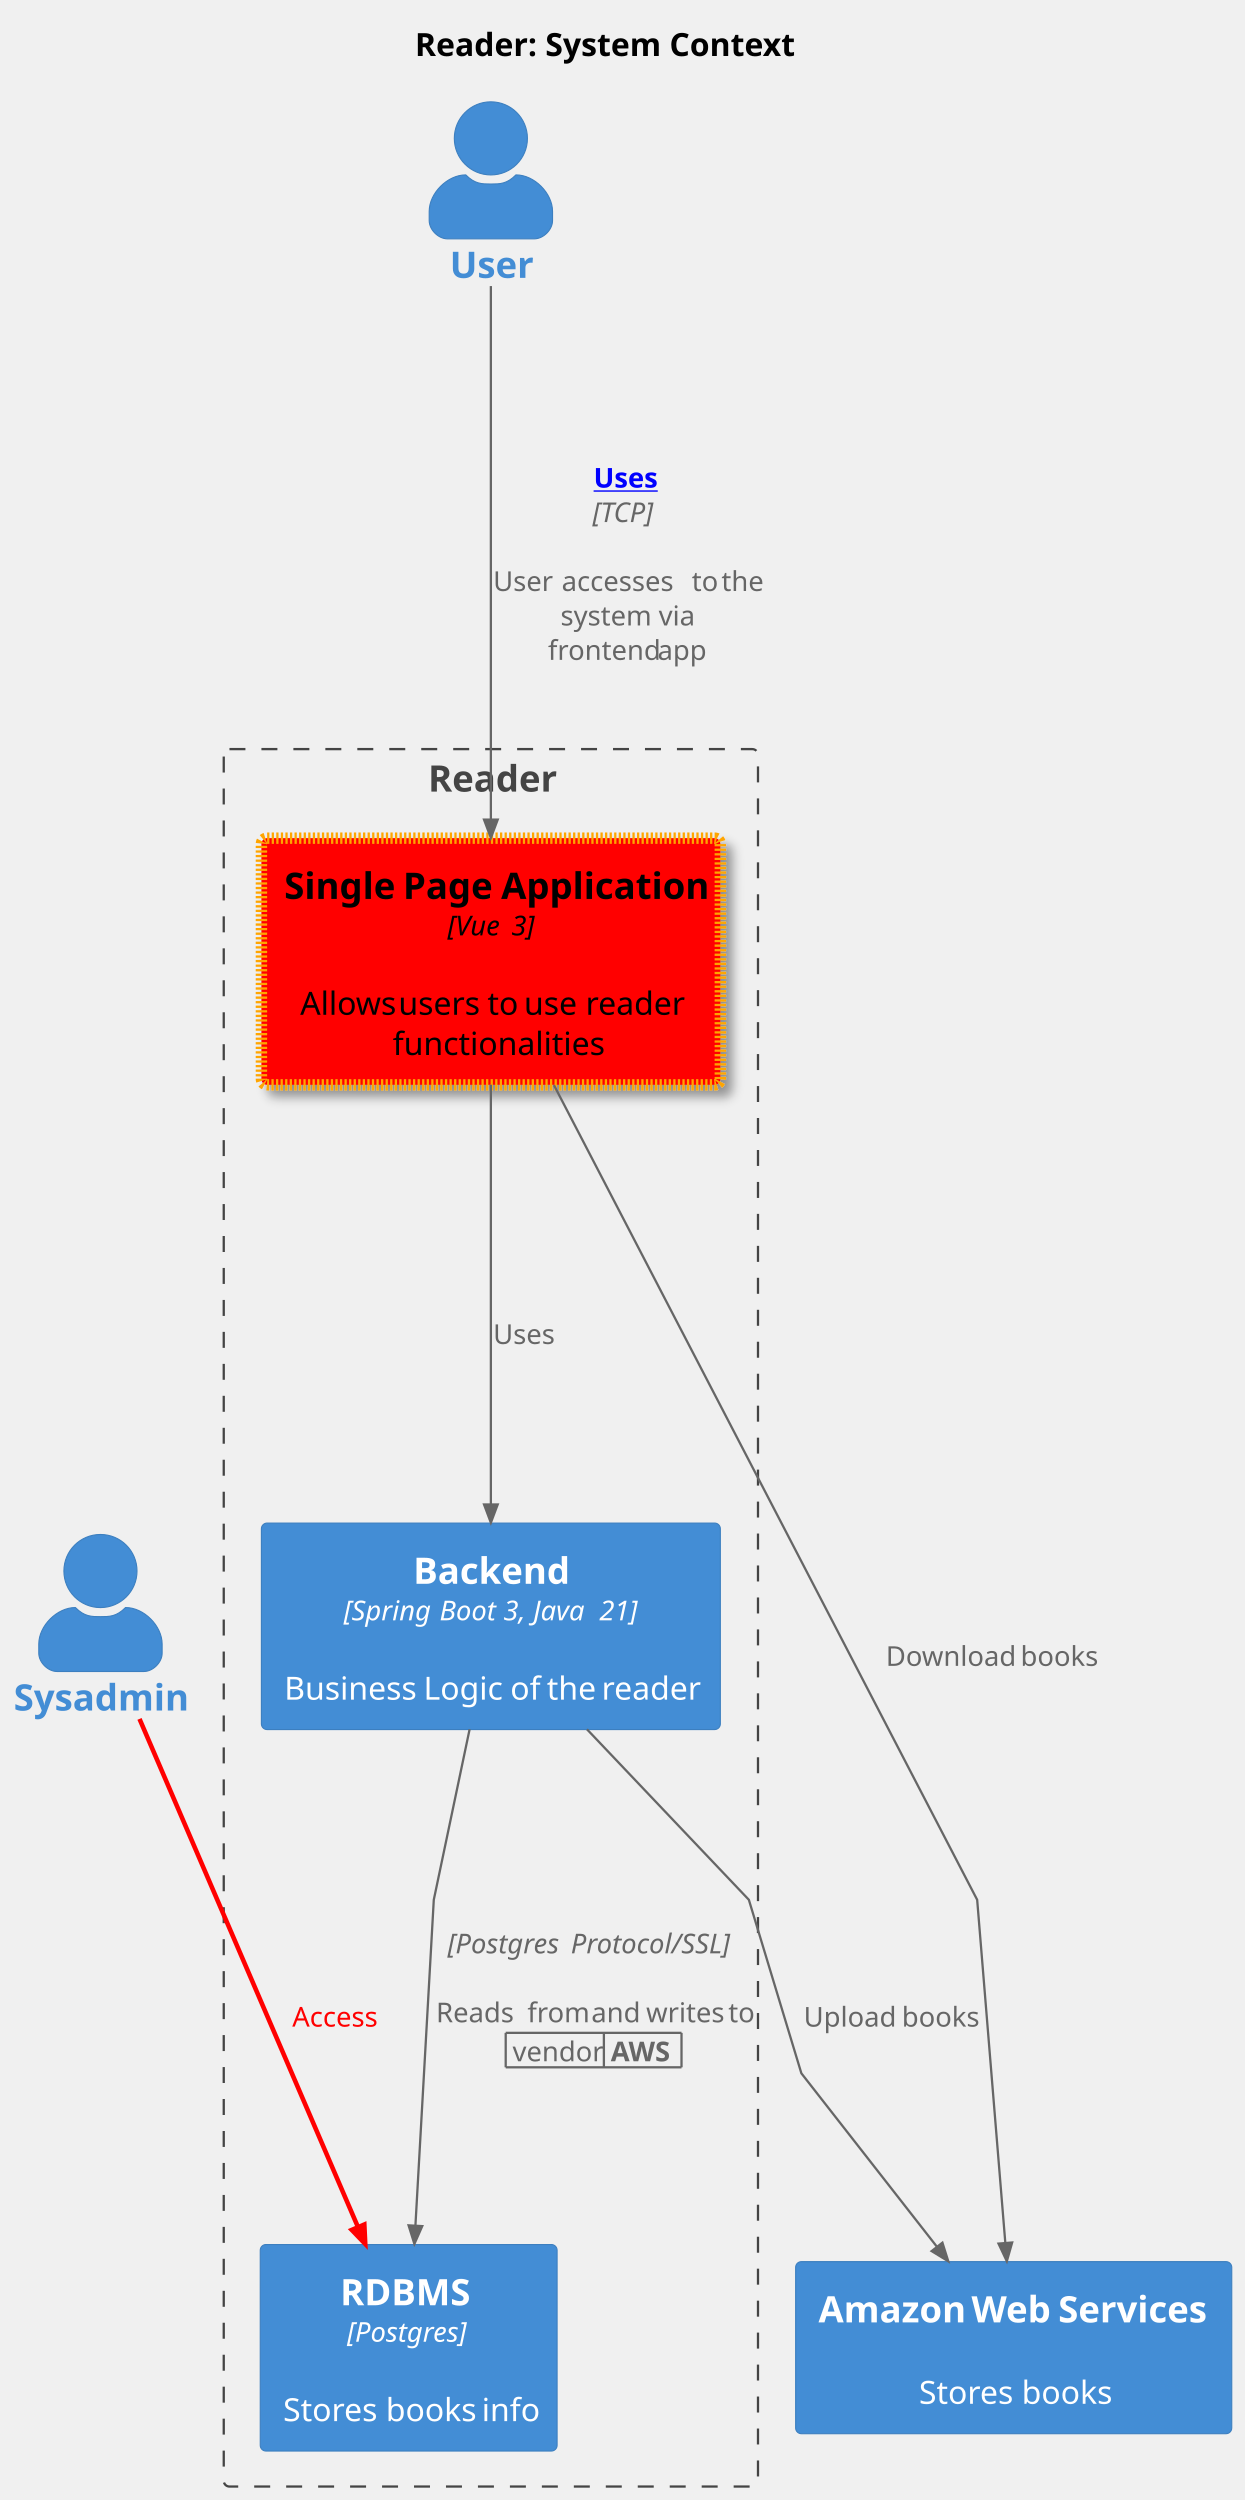
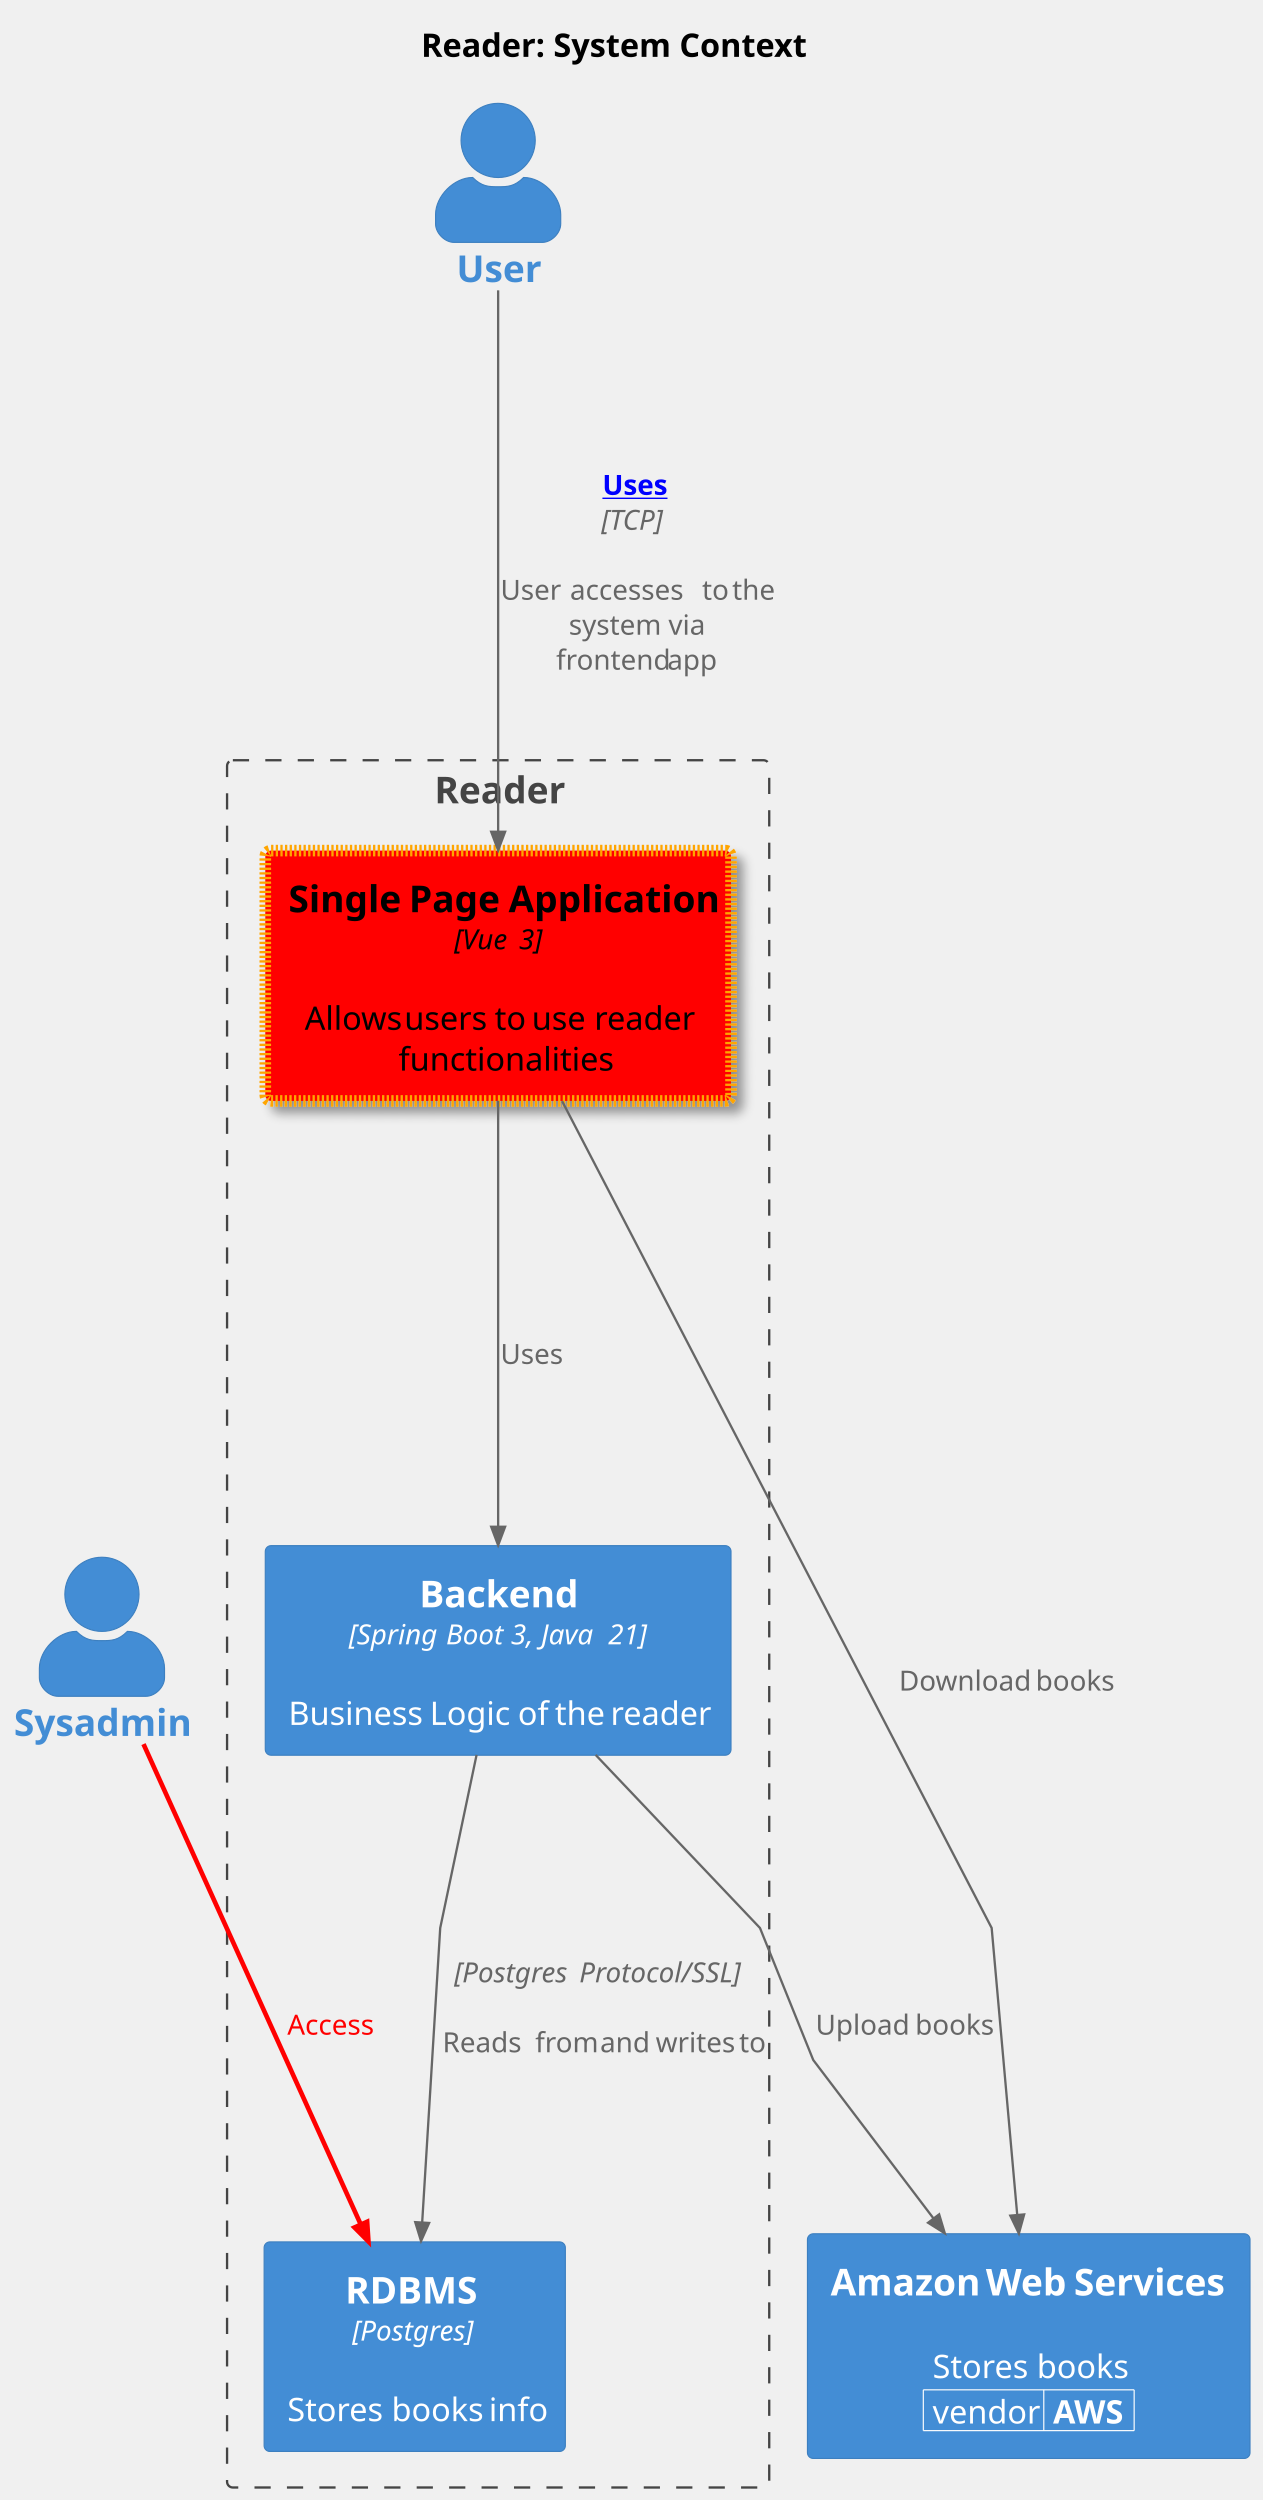
- <svg xmlns="http://www.w3.org/2000/svg" xmlns:xlink="http://www.w3.org/1999/xlink" contentStyleType="text/css" height="1095px" preserveAspectRatio="none" style="width:545px;height:1095px;background:#FFFFFF;" version="1.1" viewBox="0 0 545 1095" width="545px" zoomAndPan="magnify">
+ <svg xmlns="http://www.w3.org/2000/svg" xmlns:xlink="http://www.w3.org/1999/xlink" contentStyleType="text/css" height="1079px" preserveAspectRatio="none" style="width:545px;height:1079px;background:#FFFFFF;" version="1.1" viewBox="0 0 545 1079" width="545px" zoomAndPan="magnify">
  <defs>
-     <filter height="300%" id="fhn68lrrco4g0" width="300%" x="-1" y="-1">
+     <filter height="300%" id="f1g0pt75deqss0" width="300%" x="-1" y="-1">
      <feGaussianBlur result="blurOut" stdDeviation="2.0" />
      <feColorMatrix in="blurOut" result="blurOut2" type="matrix" values="0 0 0 0 0 0 0 0 0 0 0 0 0 0 0 0 0 0 .4 0" />
      <feOffset dx="4.0" dy="4.0" in="blurOut2" result="blurOut3" />
      <feBlend in="SourceGraphic" in2="blurOut3" mode="normal" />
    </filter>
  </defs>
  <g>
    <text fill="#000000" font-family="sans-serif" font-size="14" font-weight="bold" lengthAdjust="spacing" textLength="168" x="181.75" y="24.533">Reader: System Context</text>
    <g id="cluster_SoftwareSystem_reader_ss">
-       <rect fill="none" height="761" rx="2.5" ry="2.5" style="stroke:#444444;stroke-width:1.0;stroke-dasharray:7.0,7.0;" width="234" x="98" y="328.109" />
+       <rect fill="none" height="745.5" rx="2.5" ry="2.5" style="stroke:#444444;stroke-width:1.0;stroke-dasharray:7.0,7.0;" width="234" x="98" y="328.109" />
      <text fill="#444444" font-family="sans-serif" font-size="16" font-weight="bold" lengthAdjust="spacing" textLength="55" x="187.5" y="346.719">Reader</text>
    </g>
    <g id="elem_Container_reader_frontend">
-       <rect fill="#FF0000" filter="url(#fhn68lrrco4g0)" height="108.047" rx="2.5" ry="2.5" style="stroke:#FFA500;stroke-width:5.0;stroke-dasharray:1.0,1.0;" width="201" x="114.5" y="367.109" />
+       <rect fill="#FF0000" filter="url(#f1g0pt75deqss0)" height="108.047" rx="2.5" ry="2.5" style="stroke:#FFA500;stroke-width:5.0;stroke-dasharray:1.0,1.0;" width="201" x="114.5" y="367.109" />
      <text fill="#000000" font-family="sans-serif" font-size="16" font-weight="bold" lengthAdjust="spacing" textLength="48" x="124.5" y="393.719">Single</text>
      <text fill="#000000" font-family="sans-serif" font-size="16" font-weight="bold" lengthAdjust="spacing" textLength="4" x="172.5" y="393.719"> </text>
      <text fill="#000000" font-family="sans-serif" font-size="16" font-weight="bold" lengthAdjust="spacing" textLength="39" x="176.5" y="393.719">Page</text>
      <text fill="#000000" font-family="sans-serif" font-size="16" font-weight="bold" lengthAdjust="spacing" textLength="4" x="215.5" y="393.719"> </text>
      <text fill="#000000" font-family="sans-serif" font-size="16" font-weight="bold" lengthAdjust="spacing" textLength="86" x="219.5" y="393.719">Application</text>
      <text fill="#000000" font-family="sans-serif" font-size="12" font-style="italic" lengthAdjust="spacing" textLength="25" x="196" y="409.691">[Vue</text>
      <text fill="#000000" font-family="sans-serif" font-size="12" font-style="italic" lengthAdjust="spacing" textLength="3" x="221" y="409.691"> </text>
      <text fill="#000000" font-family="sans-serif" font-size="12" font-style="italic" lengthAdjust="spacing" textLength="10" x="224" y="409.691">3]</text>
      <text fill="#000000" font-family="sans-serif" font-size="14" lengthAdjust="spacing" textLength="4" x="213" y="426.861"> </text>
      <text fill="#000000" font-family="sans-serif" font-size="14" lengthAdjust="spacing" textLength="39" x="131.5" y="444.471">Allows</text>
      <text fill="#000000" font-family="sans-serif" font-size="14" lengthAdjust="spacing" textLength="4" x="170.5" y="444.471"> </text>
      <text fill="#000000" font-family="sans-serif" font-size="14" lengthAdjust="spacing" textLength="35" x="174.5" y="444.471">users</text>
      <text fill="#000000" font-family="sans-serif" font-size="14" lengthAdjust="spacing" textLength="4" x="209.5" y="444.471"> </text>
      <text fill="#000000" font-family="sans-serif" font-size="14" lengthAdjust="spacing" textLength="12" x="213.5" y="444.471">to</text>
      <text fill="#000000" font-family="sans-serif" font-size="14" lengthAdjust="spacing" textLength="4" x="225.5" y="444.471"> </text>
      <text fill="#000000" font-family="sans-serif" font-size="14" lengthAdjust="spacing" textLength="23" x="229.5" y="444.471">use</text>
      <text fill="#000000" font-family="sans-serif" font-size="14" lengthAdjust="spacing" textLength="4" x="252.5" y="444.471"> </text>
      <text fill="#000000" font-family="sans-serif" font-size="14" lengthAdjust="spacing" textLength="42" x="256.5" y="444.471">reader</text>
      <text fill="#000000" font-family="sans-serif" font-size="14" lengthAdjust="spacing" textLength="86" x="172" y="462.08">functionalities</text>
    </g>
    <g id="elem_Container_reader_backend">
      <rect fill="#438DD5" height="90.438" rx="2.5" ry="2.5" style="stroke:#3C7FC0;stroke-width:0.5;" width="201" x="114.5" y="667.109" />
      <text fill="#FFFFFF" font-family="sans-serif" font-size="16" font-weight="bold" lengthAdjust="spacing" textLength="68" x="181" y="693.719">Backend</text>
      <text fill="#FFFFFF" font-family="sans-serif" font-size="12" font-style="italic" lengthAdjust="spacing" textLength="39" x="150.5" y="709.691">[Spring</text>
      <text fill="#FFFFFF" font-family="sans-serif" font-size="12" font-style="italic" lengthAdjust="spacing" textLength="3" x="189.5" y="709.691"> </text>
      <text fill="#FFFFFF" font-family="sans-serif" font-size="12" font-style="italic" lengthAdjust="spacing" textLength="25" x="192.5" y="709.691">Boot</text>
      <text fill="#FFFFFF" font-family="sans-serif" font-size="12" font-style="italic" lengthAdjust="spacing" textLength="3" x="217.5" y="709.691"> </text>
      <text fill="#FFFFFF" font-family="sans-serif" font-size="12" font-style="italic" lengthAdjust="spacing" textLength="10" x="220.5" y="709.691">3,</text>
      <text fill="#FFFFFF" font-family="sans-serif" font-size="12" font-style="italic" lengthAdjust="spacing" textLength="3" x="230.5" y="709.691"> </text>
      <text fill="#FFFFFF" font-family="sans-serif" font-size="12" font-style="italic" lengthAdjust="spacing" textLength="26" x="233.5" y="709.691">Java</text>
      <text fill="#FFFFFF" font-family="sans-serif" font-size="12" font-style="italic" lengthAdjust="spacing" textLength="3" x="259.5" y="709.691"> </text>
      <text fill="#FFFFFF" font-family="sans-serif" font-size="12" font-style="italic" lengthAdjust="spacing" textLength="17" x="262.5" y="709.691">21]</text>
      <text fill="#FFFFFF" font-family="sans-serif" font-size="14" lengthAdjust="spacing" textLength="4" x="213" y="726.861"> </text>
      <text fill="#FFFFFF" font-family="sans-serif" font-size="14" lengthAdjust="spacing" textLength="57" x="124.5" y="744.471">Business</text>
      <text fill="#FFFFFF" font-family="sans-serif" font-size="14" lengthAdjust="spacing" textLength="4" x="181.5" y="744.471"> </text>
      <text fill="#FFFFFF" font-family="sans-serif" font-size="14" lengthAdjust="spacing" textLength="34" x="185.5" y="744.471">Logic</text>
      <text fill="#FFFFFF" font-family="sans-serif" font-size="14" lengthAdjust="spacing" textLength="4" x="219.5" y="744.471"> </text>
      <text fill="#FFFFFF" font-family="sans-serif" font-size="14" lengthAdjust="spacing" textLength="12" x="223.5" y="744.471">of</text>
      <text fill="#FFFFFF" font-family="sans-serif" font-size="14" lengthAdjust="spacing" textLength="4" x="235.5" y="744.471"> </text>
      <text fill="#FFFFFF" font-family="sans-serif" font-size="14" lengthAdjust="spacing" textLength="20" x="239.5" y="744.471">the</text>
      <text fill="#FFFFFF" font-family="sans-serif" font-size="14" lengthAdjust="spacing" textLength="4" x="259.5" y="744.471"> </text>
      <text fill="#FFFFFF" font-family="sans-serif" font-size="14" lengthAdjust="spacing" textLength="42" x="263.5" y="744.471">reader</text>
    </g>
    <g id="elem_Container_reader_database">
-       <rect fill="#438DD5" height="90.438" rx="2.5" ry="2.5" style="stroke:#3C7FC0;stroke-width:0.5;" width="130" x="114" y="983.109" />
-       <text fill="#FFFFFF" font-family="sans-serif" font-size="16" font-weight="bold" lengthAdjust="spacing" textLength="60" x="149" y="1009.719">RDBMS</text>
-       <text fill="#FFFFFF" font-family="sans-serif" font-size="12" font-style="italic" lengthAdjust="spacing" textLength="54" x="152" y="1025.691">[Postgres]</text>
-       <text fill="#FFFFFF" font-family="sans-serif" font-size="14" lengthAdjust="spacing" textLength="4" x="177" y="1042.861"> </text>
-       <text fill="#FFFFFF" font-family="sans-serif" font-size="14" lengthAdjust="spacing" textLength="41" x="124" y="1060.471">Stores</text>
-       <text fill="#FFFFFF" font-family="sans-serif" font-size="14" lengthAdjust="spacing" textLength="4" x="165" y="1060.471"> </text>
-       <text fill="#FFFFFF" font-family="sans-serif" font-size="14" lengthAdjust="spacing" textLength="38" x="169" y="1060.471">books</text>
-       <text fill="#FFFFFF" font-family="sans-serif" font-size="14" lengthAdjust="spacing" textLength="4" x="207" y="1060.471"> </text>
-       <text fill="#FFFFFF" font-family="sans-serif" font-size="14" lengthAdjust="spacing" textLength="23" x="211" y="1060.471">info</text>
-     </g>
-     <g id="elem_SoftwareSystem_aws_ss">
-       <rect fill="#438DD5" height="75.344" rx="2.5" ry="2.5" style="stroke:#3C7FC0;stroke-width:0.5;" width="191" x="348.5" y="990.609" />
-       <text fill="#FFFFFF" font-family="sans-serif" font-size="16" font-weight="bold" lengthAdjust="spacing" textLength="63" x="358.5" y="1017.219">Amazon</text>
-       <text fill="#FFFFFF" font-family="sans-serif" font-size="16" font-weight="bold" lengthAdjust="spacing" textLength="4" x="421.5" y="1017.219"> </text>
-       <text fill="#FFFFFF" font-family="sans-serif" font-size="16" font-weight="bold" lengthAdjust="spacing" textLength="34" x="425.5" y="1017.219">Web</text>
-       <text fill="#FFFFFF" font-family="sans-serif" font-size="16" font-weight="bold" lengthAdjust="spacing" textLength="4" x="459.5" y="1017.219"> </text>
-       <text fill="#FFFFFF" font-family="sans-serif" font-size="16" font-weight="bold" lengthAdjust="spacing" textLength="66" x="463.5" y="1017.219">Services</text>
-       <text fill="#FFFFFF" font-family="sans-serif" font-size="14" lengthAdjust="spacing" textLength="4" x="442" y="1035.268"> </text>
-       <text fill="#FFFFFF" font-family="sans-serif" font-size="14" lengthAdjust="spacing" textLength="41" x="402.5" y="1052.877">Stores</text>
-       <text fill="#FFFFFF" font-family="sans-serif" font-size="14" lengthAdjust="spacing" textLength="4" x="443.5" y="1052.877"> </text>
-       <text fill="#FFFFFF" font-family="sans-serif" font-size="14" lengthAdjust="spacing" textLength="38" x="447.5" y="1052.877">books</text>
+       <rect fill="#438DD5" height="90.438" rx="2.5" ry="2.5" style="stroke:#3C7FC0;stroke-width:0.5;" width="130" x="114" y="967.609" />
+       <text fill="#FFFFFF" font-family="sans-serif" font-size="16" font-weight="bold" lengthAdjust="spacing" textLength="60" x="149" y="994.219">RDBMS</text>
+       <text fill="#FFFFFF" font-family="sans-serif" font-size="12" font-style="italic" lengthAdjust="spacing" textLength="54" x="152" y="1010.191">[Postgres]</text>
+       <text fill="#FFFFFF" font-family="sans-serif" font-size="14" lengthAdjust="spacing" textLength="4" x="177" y="1027.361"> </text>
+       <text fill="#FFFFFF" font-family="sans-serif" font-size="14" lengthAdjust="spacing" textLength="41" x="124" y="1044.971">Stores</text>
+       <text fill="#FFFFFF" font-family="sans-serif" font-size="14" lengthAdjust="spacing" textLength="4" x="165" y="1044.971"> </text>
+       <text fill="#FFFFFF" font-family="sans-serif" font-size="14" lengthAdjust="spacing" textLength="38" x="169" y="1044.971">books</text>
+       <text fill="#FFFFFF" font-family="sans-serif" font-size="14" lengthAdjust="spacing" textLength="4" x="207" y="1044.971"> </text>
+       <text fill="#FFFFFF" font-family="sans-serif" font-size="14" lengthAdjust="spacing" textLength="23" x="211" y="1044.971">info</text>
    </g>
    <g id="elem_Person_user">
      <ellipse cx="215" cy="60.609" fill="#438DD5" rx="16" ry="16" style="stroke:#3C7FC0;stroke-width:0.5;" />
      <path d="M215,80.609 C219,80.609 222,80.609 226,76.609 C234,76.609 242,84.609 242,92.609 L242,96.609 C242,100.609 238,104.609 234,104.609 L196,104.609 C192,104.609 188,100.609 188,96.609 L188,92.609 C188,84.609 196,76.609 204,76.609 C208,80.609 211,80.609 215,80.609 " fill="#438DD5" style="stroke:#3C7FC0;stroke-width:0.5;" />
      <text fill="#438DD5" font-family="sans-serif" font-size="16" font-weight="bold" lengthAdjust="spacing" textLength="36" x="197" y="121.719">User</text>
    </g>
    <g id="elem_Person_sysadmin">
      <ellipse cx="44" cy="688.109" fill="#438DD5" rx="16" ry="16" style="stroke:#3C7FC0;stroke-width:0.5;" />
      <path d="M44,708.109 C48,708.109 51,708.109 55,704.109 C63,704.109 71,712.109 71,720.109 L71,724.109 C71,728.109 67,732.109 63,732.109 L25,732.109 C21,732.109 17,728.109 17,724.109 L17,720.109 C17,712.109 25,704.109 33,704.109 C37,708.109 40,708.109 44,708.109 " fill="#438DD5" style="stroke:#3C7FC0;stroke-width:0.5;" />
      <text fill="#438DD5" font-family="sans-serif" font-size="16" font-weight="bold" lengthAdjust="spacing" textLength="76" x="6" y="749.219">Sysadmin</text>
    </g>
+     <g id="elem_SoftwareSystem_aws_ss">
+       <rect fill="#438DD5" height="96.953" rx="2.5" ry="2.5" style="stroke:#3C7FC0;stroke-width:0.5;" width="191" x="348.5" y="964.109" />
+       <text fill="#FFFFFF" font-family="sans-serif" font-size="16" font-weight="bold" lengthAdjust="spacing" textLength="63" x="358.5" y="990.719">Amazon</text>
+       <text fill="#FFFFFF" font-family="sans-serif" font-size="16" font-weight="bold" lengthAdjust="spacing" textLength="4" x="421.5" y="990.719"> </text>
+       <text fill="#FFFFFF" font-family="sans-serif" font-size="16" font-weight="bold" lengthAdjust="spacing" textLength="34" x="425.5" y="990.719">Web</text>
+       <text fill="#FFFFFF" font-family="sans-serif" font-size="16" font-weight="bold" lengthAdjust="spacing" textLength="4" x="459.5" y="990.719"> </text>
+       <text fill="#FFFFFF" font-family="sans-serif" font-size="16" font-weight="bold" lengthAdjust="spacing" textLength="66" x="463.5" y="990.719">Services</text>
+       <text fill="#FFFFFF" font-family="sans-serif" font-size="14" lengthAdjust="spacing" textLength="4" x="442" y="1008.768"> </text>
+       <text fill="#FFFFFF" font-family="sans-serif" font-size="14" lengthAdjust="spacing" textLength="41" x="402.5" y="1026.377">Stores</text>
+       <text fill="#FFFFFF" font-family="sans-serif" font-size="14" lengthAdjust="spacing" textLength="4" x="443.5" y="1026.377"> </text>
+       <text fill="#FFFFFF" font-family="sans-serif" font-size="14" lengthAdjust="spacing" textLength="38" x="447.5" y="1026.377">books</text>
+       <text fill="#FFFFFF" font-family="sans-serif" font-size="14" lengthAdjust="spacing" textLength="44" x="402.5" y="1045.986">vendor</text>
+       <text fill="#FFFFFF" font-family="sans-serif" font-size="14" font-weight="bold" lengthAdjust="spacing" textLength="31" x="454.5" y="1045.986">AWS</text>
+       <line style="stroke:#FFFFFF;stroke-width:0.5;" x1="398.5" x2="489.5" y1="1031.453" y2="1031.453" />
+       <line style="stroke:#FFFFFF;stroke-width:0.5;" x1="398.5" x2="489.5" y1="1049.062" y2="1049.062" />
+       <line style="stroke:#FFFFFF;stroke-width:0.5;" x1="398.5" x2="398.5" y1="1031.453" y2="1049.062" />
+       <line style="stroke:#FFFFFF;stroke-width:0.5;" x1="450.5" x2="450.5" y1="1031.453" y2="1049.062" />
+       <line style="stroke:#FFFFFF;stroke-width:0.5;" x1="489.5" x2="489.5" y1="1031.453" y2="1049.062" />
+     </g>
    <g id="link_Container_reader_backend_Container_reader_database">
-       <path d="M205.69,757.419 C198.58,791.249 190,832.109 190,832.109 C190,832.109 185.19,917.342 181.95,974.872 " fill="none" id="Container_reader_backend-to-Container_reader_database" style="stroke:#666666;stroke-width:1.0;" />
-       <polygon fill="#666666" points="181.5,982.859,184.945,975.041,178.955,974.703,181.5,982.859" style="stroke:#666666;stroke-width:1.0;" />
+       <path d="M205.69,757.419 C198.58,791.249 190,832.109 190,832.109 C190,832.109 185.47,906.094 182.21,959.254 " fill="none" id="Container_reader_backend-to-Container_reader_database" style="stroke:#666666;stroke-width:1.0;" />
+       <polygon fill="#666666" points="181.72,967.239,185.204,959.438,179.215,959.071,181.72,967.239" style="stroke:#666666;stroke-width:1.0;" />
      <text fill="#666666" font-family="sans-serif" font-size="0" lengthAdjust="spacing" textLength="0" x="260" y="833.109">.</text>
      <text fill="#666666" font-family="sans-serif" font-size="12" font-style="italic" lengthAdjust="spacing" textLength="51" x="196" y="855.566">[Postgres</text>
      <text fill="#666666" font-family="sans-serif" font-size="12" font-style="italic" lengthAdjust="spacing" textLength="3" x="247" y="855.566"> </text>
      <text fill="#666666" font-family="sans-serif" font-size="12" font-style="italic" lengthAdjust="spacing" textLength="74" x="250" y="855.566">Protocol/SSL]</text>
      <text fill="#666666" font-family="sans-serif" font-size="12" lengthAdjust="spacing" textLength="3" x="258.5" y="870.66"> </text>
      <text fill="#666666" font-family="sans-serif" font-size="12" lengthAdjust="spacing" textLength="37" x="191" y="885.754">Reads</text>
      <text fill="#666666" font-family="sans-serif" font-size="12" lengthAdjust="spacing" textLength="3" x="228" y="885.754"> </text>
      <text fill="#666666" font-family="sans-serif" font-size="12" lengthAdjust="spacing" textLength="25" x="231" y="885.754">from</text>
      <text fill="#666666" font-family="sans-serif" font-size="12" lengthAdjust="spacing" textLength="3" x="256" y="885.754"> </text>
      <text fill="#666666" font-family="sans-serif" font-size="12" lengthAdjust="spacing" textLength="21" x="259" y="885.754">and</text>
      <text fill="#666666" font-family="sans-serif" font-size="12" lengthAdjust="spacing" textLength="3" x="280" y="885.754"> </text>
      <text fill="#666666" font-family="sans-serif" font-size="12" lengthAdjust="spacing" textLength="33" x="283" y="885.754">writes</text>
      <text fill="#666666" font-family="sans-serif" font-size="12" lengthAdjust="spacing" textLength="3" x="316" y="885.754"> </text>
      <text fill="#666666" font-family="sans-serif" font-size="12" lengthAdjust="spacing" textLength="10" x="319" y="885.754">to</text>
-       <text fill="#666666" font-family="sans-serif" font-size="12" lengthAdjust="spacing" textLength="37" x="224.5" y="902.848">vendor</text>
-       <text fill="#666666" font-family="sans-serif" font-size="12" font-weight="bold" lengthAdjust="spacing" textLength="28" x="267.5" y="902.848">AWS</text>
-       <line style="stroke:#666666;stroke-width:1.0;" x1="221.5" x2="298.5" y1="890.391" y2="890.391" />
-       <line style="stroke:#666666;stroke-width:1.0;" x1="221.5" x2="298.5" y1="905.484" y2="905.484" />
-       <line style="stroke:#666666;stroke-width:1.0;" x1="221.5" x2="221.5" y1="890.391" y2="905.484" />
-       <line style="stroke:#666666;stroke-width:1.0;" x1="264.5" x2="264.5" y1="890.391" y2="905.484" />
-       <line style="stroke:#666666;stroke-width:1.0;" x1="298.5" x2="298.5" y1="890.391" y2="905.484" />
    </g>
    <g id="link_Container_reader_backend_SoftwareSystem_aws_ss">
-       <path d="M257.08,757.419 C289.2,791.249 328,832.109 328,832.109 C328,832.109 351,908.109 351,908.109 C351,908.109 383.084,949.166 410.414,984.136 " fill="none" id="Container_reader_backend-to-SoftwareSystem_aws_ss" style="stroke:#666666;stroke-width:1.0;" />
-       <polygon fill="#666666" points="415.34,990.439,412.777,982.289,408.05,985.983,415.34,990.439" style="stroke:#666666;stroke-width:1.0;" />
-       <text fill="#666666" font-family="sans-serif" font-size="0" lengthAdjust="spacing" textLength="0" x="390.5" y="850.109">.</text>
-       <text fill="#666666" font-family="sans-serif" font-size="12" lengthAdjust="spacing" textLength="3" x="389" y="872.566"> </text>
-       <text fill="#666666" font-family="sans-serif" font-size="12" lengthAdjust="spacing" textLength="40" x="352" y="887.66">Upload</text>
-       <text fill="#666666" font-family="sans-serif" font-size="12" lengthAdjust="spacing" textLength="3" x="392" y="887.66"> </text>
-       <text fill="#666666" font-family="sans-serif" font-size="12" lengthAdjust="spacing" textLength="34" x="395" y="887.66">books</text>
+       <path d="M257.08,757.419 C289.2,791.249 328,832.109 328,832.109 C328,832.109 351,889.109 351,889.109 C351,889.109 376.822,923.128 402.942,957.528 " fill="none" id="Container_reader_backend-to-SoftwareSystem_aws_ss" style="stroke:#666666;stroke-width:1.0;" />
+       <polygon fill="#666666" points="407.78,963.899,405.331,955.714,400.553,959.342,407.78,963.899" style="stroke:#666666;stroke-width:1.0;" />
+       <text fill="#666666" font-family="sans-serif" font-size="0" lengthAdjust="spacing" textLength="0" x="390.5" y="840.609">.</text>
+       <text fill="#666666" font-family="sans-serif" font-size="12" lengthAdjust="spacing" textLength="3" x="389" y="863.066"> </text>
+       <text fill="#666666" font-family="sans-serif" font-size="12" lengthAdjust="spacing" textLength="40" x="352" y="878.16">Upload</text>
+       <text fill="#666666" font-family="sans-serif" font-size="12" lengthAdjust="spacing" textLength="3" x="392" y="878.16"> </text>
+       <text fill="#666666" font-family="sans-serif" font-size="12" lengthAdjust="spacing" textLength="34" x="395" y="878.16">books</text>
    </g>
    <g id="link_Container_reader_frontend_Container_reader_backend">
      <path d="M215,475.119 C215,530.199 215,607.399 215,658.949 " fill="none" id="Container_reader_frontend-to-Container_reader_backend" style="stroke:#666666;stroke-width:1.0;" />
      <polygon fill="#666666" points="215,666.949,218,658.949,212,658.949,215,666.949" style="stroke:#666666;stroke-width:1.0;" />
      <text fill="#666666" font-family="sans-serif" font-size="0" lengthAdjust="spacing" textLength="0" x="231" y="551.109">.</text>
      <text fill="#666666" font-family="sans-serif" font-size="12" lengthAdjust="spacing" textLength="3" x="229.5" y="573.566"> </text>
      <text fill="#666666" font-family="sans-serif" font-size="12" lengthAdjust="spacing" textLength="30" x="216" y="588.66">Uses</text>
    </g>
    <g id="link_Container_reader_frontend_SoftwareSystem_aws_ss">
-       <path d="M242.63,475.289 C300.26,586.229 428,832.109 428,832.109 C428,832.109 435.706,925.976 440.336,982.456 " fill="none" id="Container_reader_frontend-to-SoftwareSystem_aws_ss" style="stroke:#666666;stroke-width:1.0;" />
-       <polygon fill="#666666" points="440.99,990.429,443.326,982.211,437.346,982.701,440.99,990.429" style="stroke:#666666;stroke-width:1.0;" />
+       <path d="M242.63,475.289 C300.26,586.229 428,832.109 428,832.109 C428,832.109 434.3,902.831 439.04,956.011 " fill="none" id="Container_reader_frontend-to-SoftwareSystem_aws_ss" style="stroke:#666666;stroke-width:1.0;" />
+       <polygon fill="#666666" points="439.75,963.979,442.028,955.745,436.052,956.277,439.75,963.979" style="stroke:#666666;stroke-width:1.0;" />
      <text fill="#666666" font-family="sans-serif" font-size="0" lengthAdjust="spacing" textLength="0" x="434.5" y="692.109">.</text>
      <text fill="#666666" font-family="sans-serif" font-size="12" lengthAdjust="spacing" textLength="3" x="433" y="714.566"> </text>
      <text fill="#666666" font-family="sans-serif" font-size="12" lengthAdjust="spacing" textLength="56" x="388" y="729.66">Download</text>
      <text fill="#666666" font-family="sans-serif" font-size="12" lengthAdjust="spacing" textLength="3" x="444" y="729.66"> </text>
      <text fill="#666666" font-family="sans-serif" font-size="12" lengthAdjust="spacing" textLength="34" x="447" y="729.66">books</text>
    </g>
    <g id="link_Person_sysadmin_Container_reader_database">
-       <path d="M61.1,752.879 C86.39,811.709 130.46,914.22 156.82,975.52 " fill="none" id="Person_sysadmin-to-Container_reader_database" style="stroke:#FF0000;stroke-width:2.0;" />
-       <polygon fill="#FF0000" points="159.98,982.869,159.576,974.335,154.064,976.705,159.98,982.869" style="stroke:#FF0000;stroke-width:2.0;" />
-       <text fill="#FF0000" font-family="sans-serif" font-size="0" lengthAdjust="spacing" textLength="0" x="148" y="850.109">.</text>
-       <text fill="#FF0000" font-family="sans-serif" font-size="12" lengthAdjust="spacing" textLength="3" x="146.5" y="872.566"> </text>
-       <text fill="#FF0000" font-family="sans-serif" font-size="12" lengthAdjust="spacing" textLength="40" x="128" y="887.66">Access</text>
+       <path d="M61.93,752.749 C87.1,808.409 129.483,902.12 155.723,960.14 " fill="none" id="Person_sysadmin-to-Container_reader_database" style="stroke:#FF0000;stroke-width:2.0;" />
+       <polygon fill="#FF0000" points="159.02,967.429,158.457,958.904,152.99,961.376,159.02,967.429" style="stroke:#FF0000;stroke-width:2.0;" />
+       <text fill="#FF0000" font-family="sans-serif" font-size="0" lengthAdjust="spacing" textLength="0" x="144" y="840.609">.</text>
+       <text fill="#FF0000" font-family="sans-serif" font-size="12" lengthAdjust="spacing" textLength="3" x="142.5" y="863.066"> </text>
+       <text fill="#FF0000" font-family="sans-serif" font-size="12" lengthAdjust="spacing" textLength="40" x="124" y="878.16">Access</text>
    </g>
    <g id="link_Person_user_Container_reader_frontend">
      <path d="M215,125.299 C215,185.429 215,291.739 215,358.989 " fill="none" id="Person_user-to-Container_reader_frontend" style="stroke:#666666;stroke-width:1.0;" />
      <polygon fill="#666666" points="215,366.989,218,358.989,212,358.989,215,366.989" style="stroke:#666666;stroke-width:1.0;" />
      <a href="https://google.com" target="_top" title="https://google.com" xlink:actuate="onRequest" xlink:href="https://google.com" xlink:show="new" xlink:title="https://google.com" xlink:type="simple">
        <text fill="#0000FF" font-family="sans-serif" font-size="12" font-weight="bold" lengthAdjust="spacing" text-decoration="underline" textLength="29" x="260" y="213.566">Uses</text>
      </a>
      <text fill="#666666" font-family="sans-serif" font-size="12" font-style="italic" lengthAdjust="spacing" textLength="30" x="259.5" y="228.66">[TCP]</text>
      <text fill="#666666" font-family="sans-serif" font-size="12" lengthAdjust="spacing" textLength="3" x="273" y="243.754"> </text>
      <text fill="#666666" font-family="sans-serif" font-size="12" lengthAdjust="spacing" textLength="27" x="216" y="258.848">User</text>
      <text fill="#666666" font-family="sans-serif" font-size="12" lengthAdjust="spacing" textLength="3" x="243" y="258.848"> </text>
      <text fill="#666666" font-family="sans-serif" font-size="12" lengthAdjust="spacing" textLength="54" x="246" y="258.848">accesses</text>
      <text fill="#666666" font-family="sans-serif" font-size="12" lengthAdjust="spacing" textLength="3" x="300" y="258.848"> </text>
      <text fill="#666666" font-family="sans-serif" font-size="12" lengthAdjust="spacing" textLength="10" x="303" y="258.848">to</text>
      <text fill="#666666" font-family="sans-serif" font-size="12" lengthAdjust="spacing" textLength="3" x="313" y="258.848"> </text>
      <text fill="#666666" font-family="sans-serif" font-size="12" lengthAdjust="spacing" textLength="17" x="316" y="258.848">the</text>
      <text fill="#666666" font-family="sans-serif" font-size="12" lengthAdjust="spacing" textLength="40" x="245.5" y="273.941">system</text>
      <text fill="#666666" font-family="sans-serif" font-size="12" lengthAdjust="spacing" textLength="3" x="285.5" y="273.941"> </text>
      <text fill="#666666" font-family="sans-serif" font-size="12" lengthAdjust="spacing" textLength="15" x="288.5" y="273.941">via</text>
      <text fill="#666666" font-family="sans-serif" font-size="12" lengthAdjust="spacing" textLength="45" x="240" y="289.035">frontend</text>
      <text fill="#666666" font-family="sans-serif" font-size="12" lengthAdjust="spacing" textLength="3" x="285" y="289.035"> </text>
      <text fill="#666666" font-family="sans-serif" font-size="12" lengthAdjust="spacing" textLength="21" x="288" y="289.035">app</text>
    </g>
  </g>
</svg>
